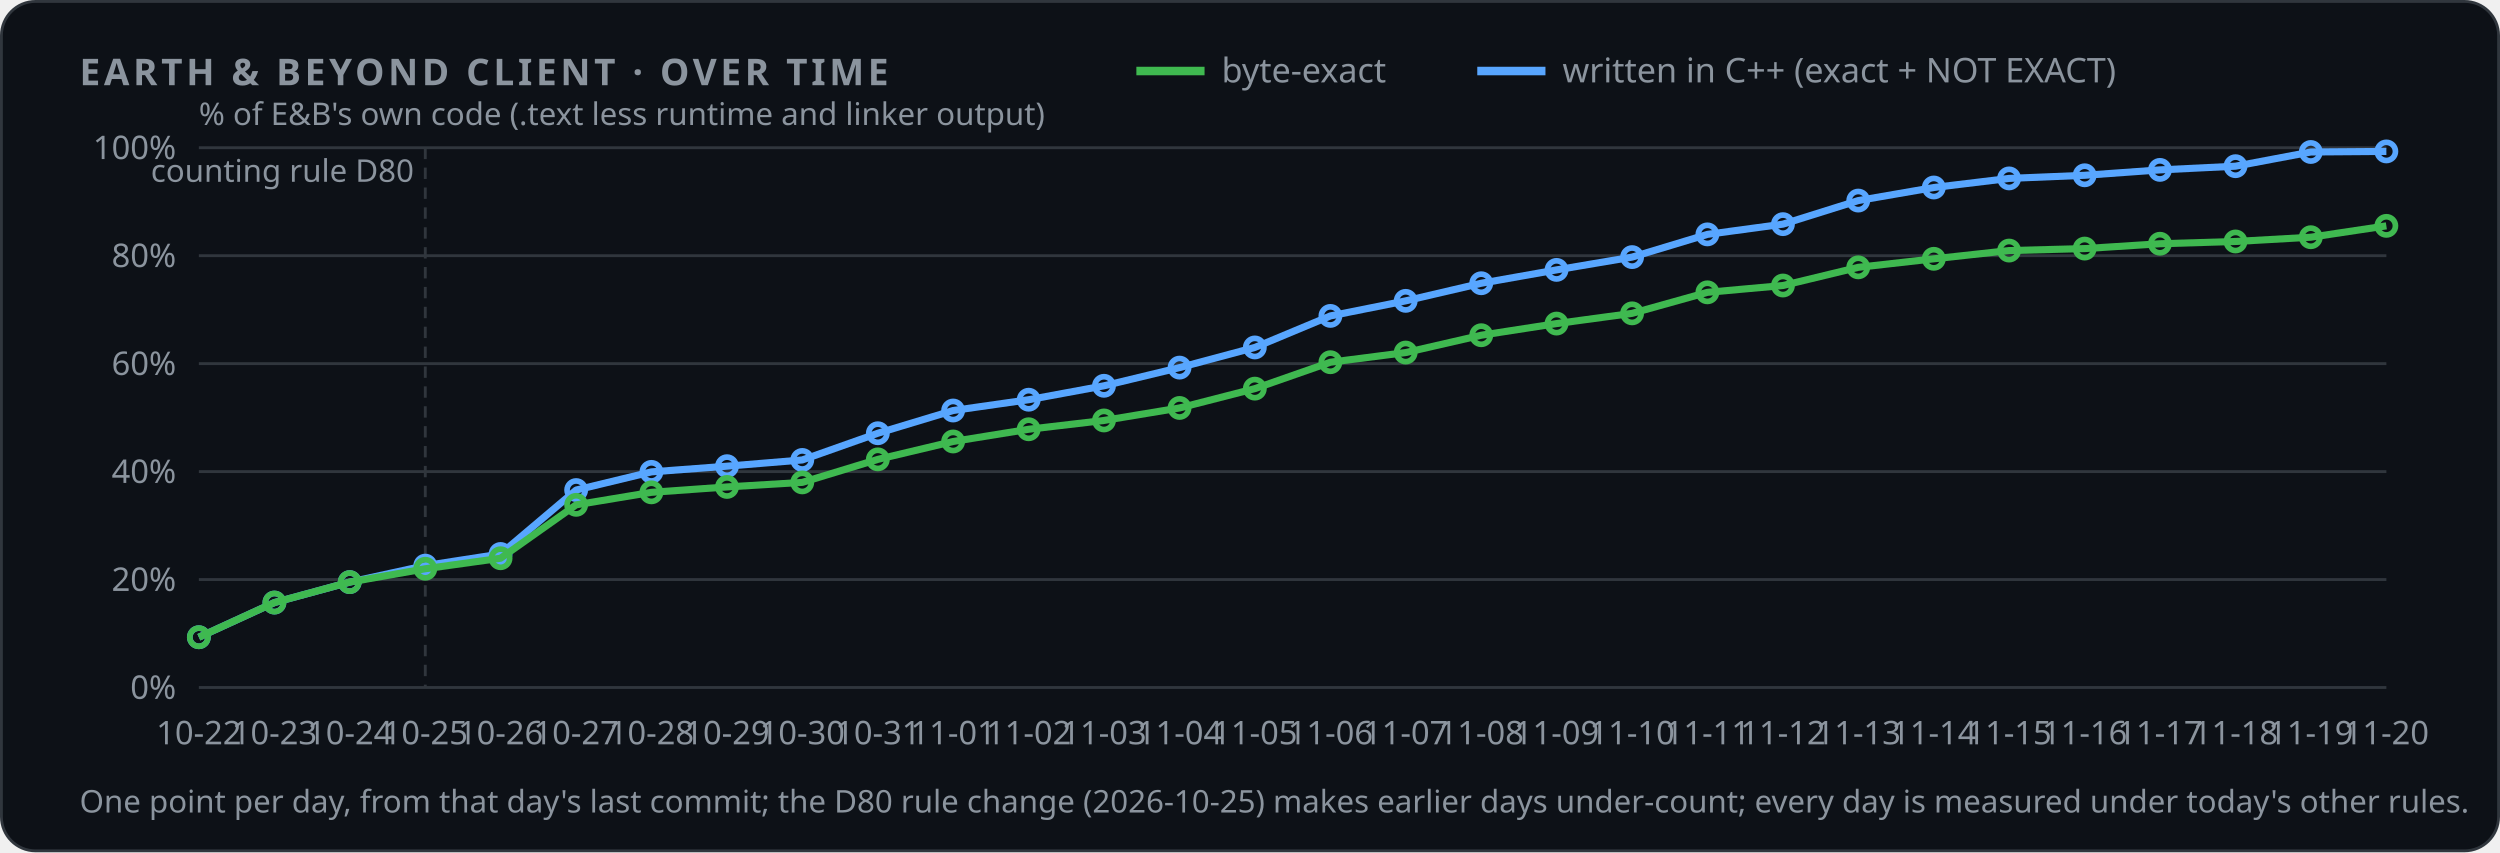
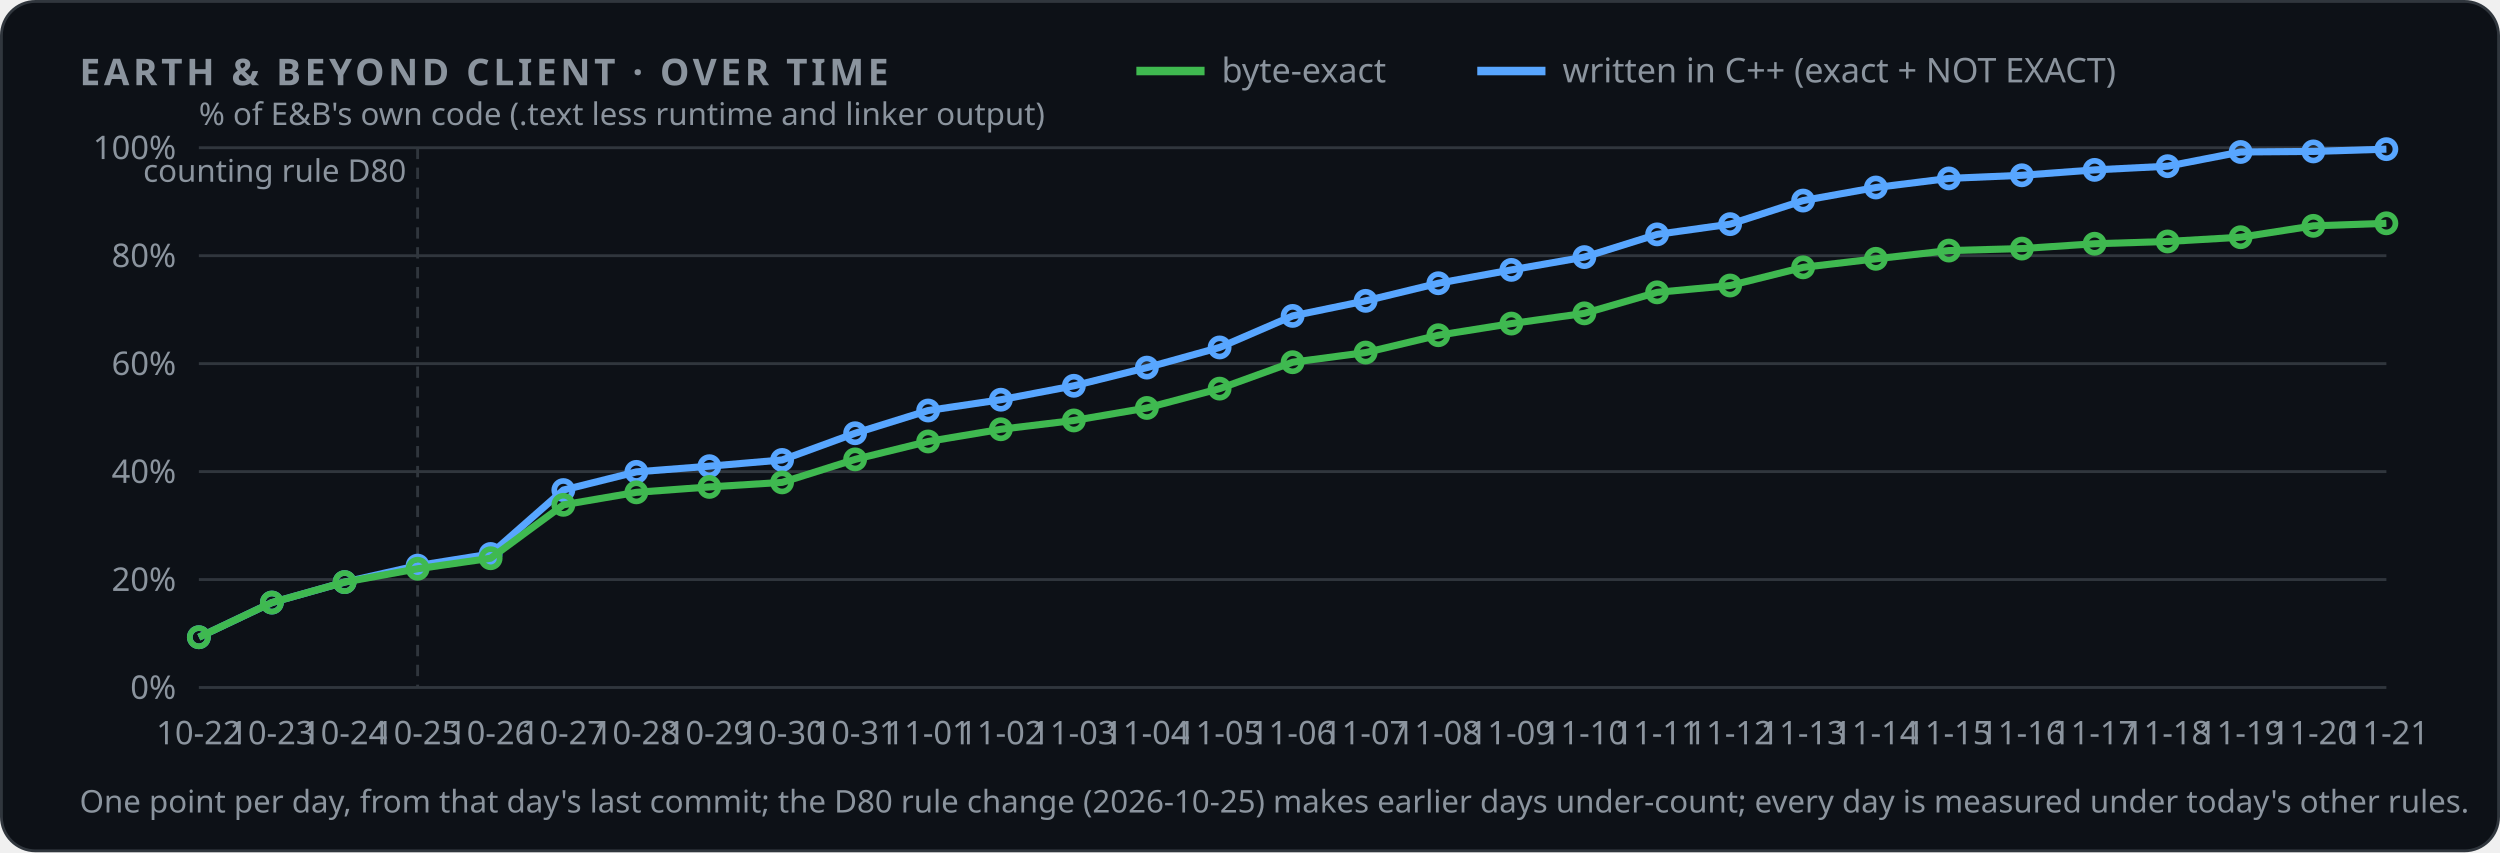
<svg xmlns="http://www.w3.org/2000/svg" width="880" height="300" viewBox="0 0 880 300" role="img" aria-labelledby="title desc">
  <style>
    .card { fill: #0d1117; stroke: #30363d; } .strong { fill: #f0f6fc; } .muted { fill: #8b949e; }
    .grid { stroke: #30363d; } .up { fill: #3fb950; } .down { fill: #f85149; }
    .s-exact { fill: #3fb950; } .s-notexact { fill: #d29922; } .s-stub { fill: #a371f7; }
    .s-third { fill: #238636; } .s-linker { fill: #1b4d2b; } .s-unattr { fill: #30363d; }
    .l-exact { stroke: #3fb950; } .l-written { stroke: #58a6ff; }
    @media (prefers-color-scheme: light) {
      .card { fill: #ffffff; stroke: #d0d7de; } .strong { fill: #1f2328; } .muted { fill: #59636e; }
      .grid { stroke: #d0d7de; } .up { fill: #1a7f37; } .down { fill: #cf222e; }
      .s-exact { fill: #1a7f37; } .s-third { fill: #4ac26b; } .s-linker { fill: #aceebb; } .s-unattr { fill: #d0d7de; }
      .l-exact { stroke: #1a7f37; } .l-written { stroke: #0969da; }
    }
  </style>
  <rect class="card" x="0.5" y="0.5" width="879" height="299" rx="12" />
  <g font-family="-apple-system,BlinkMacSystemFont,'Segoe UI','Noto Sans',Helvetica,Arial,sans-serif">
    <text x="28" y="30" class="muted" font-size="13" font-weight="600" letter-spacing="1.3">EARTH &amp; BEYOND CLIENT · OVER TIME</text>
    <line x1="400" x2="424" y1="25" y2="25" class="l-exact" stroke-width="3" />
    <text x="430" y="29" class="muted" font-size="12">byte-exact</text>
    <line x1="520" x2="544" y1="25" y2="25" class="l-written" stroke-width="3" />
    <text x="550" y="29" class="muted" font-size="12">written in C++ (exact + NOT EXACT)</text>
    <text x="70" y="44" class="muted" font-size="11">% of E&amp;B's own code (.text less runtime and linker output)</text>
    <line x1="70" x2="840" y1="242.0" y2="242.0" class="grid" />
    <text x="62" y="246.0" class="muted" font-size="11.5" text-anchor="end">0%</text>
    <line x1="70" x2="840" y1="204.0" y2="204.0" class="grid" />
    <text x="62" y="208.0" class="muted" font-size="11.5" text-anchor="end">20%</text>
    <line x1="70" x2="840" y1="166.0" y2="166.0" class="grid" />
    <text x="62" y="170.0" class="muted" font-size="11.5" text-anchor="end">40%</text>
    <line x1="70" x2="840" y1="128.0" y2="128.0" class="grid" />
    <text x="62" y="132.0" class="muted" font-size="11.5" text-anchor="end">60%</text>
    <line x1="70" x2="840" y1="90.0" y2="90.0" class="grid" />
    <text x="62" y="94.0" class="muted" font-size="11.5" text-anchor="end">80%</text>
    <line x1="70" x2="840" y1="52.0" y2="52.0" class="grid" />
    <text x="62" y="56.0" class="muted" font-size="11.5" text-anchor="end">100%</text>
    <text x="70.0" y="262" class="muted" font-size="11.5" text-anchor="middle">10-22</text>
-     <text x="96.6" y="262" class="muted" font-size="11.5" text-anchor="middle">10-23</text>
-     <text x="123.1" y="262" class="muted" font-size="11.5" text-anchor="middle">10-24</text>
-     <text x="149.7" y="262" class="muted" font-size="11.5" text-anchor="middle">10-25</text>
-     <text x="176.2" y="262" class="muted" font-size="11.5" text-anchor="middle">10-26</text>
-     <text x="202.8" y="262" class="muted" font-size="11.5" text-anchor="middle">10-27</text>
-     <text x="229.3" y="262" class="muted" font-size="11.5" text-anchor="middle">10-28</text>
-     <text x="255.9" y="262" class="muted" font-size="11.5" text-anchor="middle">10-29</text>
-     <text x="282.4" y="262" class="muted" font-size="11.5" text-anchor="middle">10-30</text>
-     <text x="309.0" y="262" class="muted" font-size="11.5" text-anchor="middle">10-31</text>
-     <text x="335.5" y="262" class="muted" font-size="11.5" text-anchor="middle">11-01</text>
-     <text x="362.1" y="262" class="muted" font-size="11.5" text-anchor="middle">11-02</text>
-     <text x="388.6" y="262" class="muted" font-size="11.5" text-anchor="middle">11-03</text>
-     <text x="415.2" y="262" class="muted" font-size="11.5" text-anchor="middle">11-04</text>
-     <text x="441.7" y="262" class="muted" font-size="11.5" text-anchor="middle">11-05</text>
-     <text x="468.3" y="262" class="muted" font-size="11.5" text-anchor="middle">11-06</text>
-     <text x="494.8" y="262" class="muted" font-size="11.5" text-anchor="middle">11-07</text>
-     <text x="521.4" y="262" class="muted" font-size="11.5" text-anchor="middle">11-08</text>
-     <text x="547.9" y="262" class="muted" font-size="11.5" text-anchor="middle">11-09</text>
-     <text x="574.5" y="262" class="muted" font-size="11.5" text-anchor="middle">11-10</text>
-     <text x="601.0" y="262" class="muted" font-size="11.5" text-anchor="middle">11-11</text>
-     <text x="627.6" y="262" class="muted" font-size="11.5" text-anchor="middle">11-12</text>
-     <text x="654.1" y="262" class="muted" font-size="11.5" text-anchor="middle">11-13</text>
-     <text x="680.7" y="262" class="muted" font-size="11.5" text-anchor="middle">11-14</text>
-     <text x="707.2" y="262" class="muted" font-size="11.5" text-anchor="middle">11-15</text>
-     <text x="733.8" y="262" class="muted" font-size="11.5" text-anchor="middle">11-16</text>
-     <text x="760.3" y="262" class="muted" font-size="11.5" text-anchor="middle">11-17</text>
-     <text x="786.9" y="262" class="muted" font-size="11.5" text-anchor="middle">11-18</text>
-     <text x="813.4" y="262" class="muted" font-size="11.5" text-anchor="middle">11-19</text>
-     <text x="840.0" y="262" class="muted" font-size="11.5" text-anchor="middle">11-20</text>
-     <line x1="149.7" x2="149.7" y1="52" y2="242" class="grid" stroke-dasharray="4 3" />
-     <text x="145.7" y="64" class="muted" font-size="11" text-anchor="end">counting rule D80</text>
-     <polyline points="70.0,224.3 96.6,212.1 123.1,204.9 149.7,199.1 176.2,195.0 202.8,172.5 229.3,166.1 255.9,164.1 282.4,161.9 309.0,152.5 335.5,144.5 362.1,140.7 388.6,135.8 415.2,129.4 441.7,122.3 468.3,111.2 494.8,105.9 521.4,99.7 547.9,95.0 574.5,90.5 601.0,82.5 627.6,78.9 654.1,70.6 680.7,66.0 707.2,62.8 733.8,61.7 760.3,59.8 786.9,58.5 813.4,53.5 840.0,53.3" fill="none" class="l-written" stroke-width="2.5" stroke-linejoin="round" />
+     <text x="95.7" y="262" class="muted" font-size="11.5" text-anchor="middle">10-23</text>
+     <text x="121.3" y="262" class="muted" font-size="11.5" text-anchor="middle">10-24</text>
+     <text x="147.0" y="262" class="muted" font-size="11.5" text-anchor="middle">10-25</text>
+     <text x="172.7" y="262" class="muted" font-size="11.5" text-anchor="middle">10-26</text>
+     <text x="198.3" y="262" class="muted" font-size="11.5" text-anchor="middle">10-27</text>
+     <text x="224.0" y="262" class="muted" font-size="11.5" text-anchor="middle">10-28</text>
+     <text x="249.7" y="262" class="muted" font-size="11.5" text-anchor="middle">10-29</text>
+     <text x="275.3" y="262" class="muted" font-size="11.5" text-anchor="middle">10-30</text>
+     <text x="301.0" y="262" class="muted" font-size="11.5" text-anchor="middle">10-31</text>
+     <text x="326.7" y="262" class="muted" font-size="11.5" text-anchor="middle">11-01</text>
+     <text x="352.3" y="262" class="muted" font-size="11.5" text-anchor="middle">11-02</text>
+     <text x="378.0" y="262" class="muted" font-size="11.5" text-anchor="middle">11-03</text>
+     <text x="403.7" y="262" class="muted" font-size="11.5" text-anchor="middle">11-04</text>
+     <text x="429.3" y="262" class="muted" font-size="11.5" text-anchor="middle">11-05</text>
+     <text x="455.0" y="262" class="muted" font-size="11.5" text-anchor="middle">11-06</text>
+     <text x="480.7" y="262" class="muted" font-size="11.5" text-anchor="middle">11-07</text>
+     <text x="506.3" y="262" class="muted" font-size="11.5" text-anchor="middle">11-08</text>
+     <text x="532.0" y="262" class="muted" font-size="11.5" text-anchor="middle">11-09</text>
+     <text x="557.7" y="262" class="muted" font-size="11.5" text-anchor="middle">11-10</text>
+     <text x="583.3" y="262" class="muted" font-size="11.5" text-anchor="middle">11-11</text>
+     <text x="609.0" y="262" class="muted" font-size="11.5" text-anchor="middle">11-12</text>
+     <text x="634.7" y="262" class="muted" font-size="11.5" text-anchor="middle">11-13</text>
+     <text x="660.3" y="262" class="muted" font-size="11.5" text-anchor="middle">11-14</text>
+     <text x="686.0" y="262" class="muted" font-size="11.5" text-anchor="middle">11-15</text>
+     <text x="711.7" y="262" class="muted" font-size="11.5" text-anchor="middle">11-16</text>
+     <text x="737.3" y="262" class="muted" font-size="11.5" text-anchor="middle">11-17</text>
+     <text x="763.0" y="262" class="muted" font-size="11.5" text-anchor="middle">11-18</text>
+     <text x="788.7" y="262" class="muted" font-size="11.5" text-anchor="middle">11-19</text>
+     <text x="814.3" y="262" class="muted" font-size="11.5" text-anchor="middle">11-20</text>
+     <text x="840.0" y="262" class="muted" font-size="11.5" text-anchor="middle">11-21</text>
+     <line x1="147.0" x2="147.0" y1="52" y2="242" class="grid" stroke-dasharray="4 3" />
+     <text x="143.0" y="64" class="muted" font-size="11" text-anchor="end">counting rule D80</text>
+     <polyline points="70.0,224.3 95.7,212.1 121.3,204.9 147.0,199.1 172.7,195.0 198.3,172.5 224.0,166.1 249.7,164.1 275.3,161.9 301.0,152.5 326.7,144.5 352.3,140.7 378.0,135.8 403.7,129.4 429.3,122.3 455.0,111.2 480.7,105.9 506.3,99.7 532.0,95.0 557.7,90.5 583.3,82.5 609.0,78.9 634.7,70.6 660.3,66.0 686.0,62.8 711.7,61.7 737.3,59.8 763.0,58.5 788.7,53.5 814.3,53.3 840.0,52.5" fill="none" class="l-written" stroke-width="2.5" stroke-linejoin="round" />
    <circle cx="70.0" cy="224.3" r="3.2" class="l-written" fill="none" stroke-width="2" />
-     <circle cx="96.6" cy="212.1" r="3.2" class="l-written" fill="none" stroke-width="2" />
-     <circle cx="123.1" cy="204.9" r="3.2" class="l-written" fill="none" stroke-width="2" />
-     <circle cx="149.7" cy="199.1" r="3.2" class="l-written" fill="none" stroke-width="2" />
-     <circle cx="176.2" cy="195.0" r="3.2" class="l-written" fill="none" stroke-width="2" />
-     <circle cx="202.8" cy="172.5" r="3.2" class="l-written" fill="none" stroke-width="2" />
-     <circle cx="229.3" cy="166.1" r="3.2" class="l-written" fill="none" stroke-width="2" />
-     <circle cx="255.9" cy="164.1" r="3.2" class="l-written" fill="none" stroke-width="2" />
-     <circle cx="282.4" cy="161.9" r="3.2" class="l-written" fill="none" stroke-width="2" />
-     <circle cx="309.0" cy="152.5" r="3.2" class="l-written" fill="none" stroke-width="2" />
-     <circle cx="335.5" cy="144.5" r="3.2" class="l-written" fill="none" stroke-width="2" />
-     <circle cx="362.1" cy="140.7" r="3.2" class="l-written" fill="none" stroke-width="2" />
-     <circle cx="388.6" cy="135.8" r="3.2" class="l-written" fill="none" stroke-width="2" />
-     <circle cx="415.2" cy="129.4" r="3.2" class="l-written" fill="none" stroke-width="2" />
-     <circle cx="441.7" cy="122.3" r="3.2" class="l-written" fill="none" stroke-width="2" />
-     <circle cx="468.3" cy="111.2" r="3.2" class="l-written" fill="none" stroke-width="2" />
-     <circle cx="494.8" cy="105.9" r="3.2" class="l-written" fill="none" stroke-width="2" />
-     <circle cx="521.4" cy="99.7" r="3.2" class="l-written" fill="none" stroke-width="2" />
-     <circle cx="547.9" cy="95.0" r="3.2" class="l-written" fill="none" stroke-width="2" />
-     <circle cx="574.5" cy="90.5" r="3.2" class="l-written" fill="none" stroke-width="2" />
-     <circle cx="601.0" cy="82.5" r="3.2" class="l-written" fill="none" stroke-width="2" />
-     <circle cx="627.6" cy="78.9" r="3.2" class="l-written" fill="none" stroke-width="2" />
-     <circle cx="654.1" cy="70.6" r="3.2" class="l-written" fill="none" stroke-width="2" />
-     <circle cx="680.7" cy="66.0" r="3.2" class="l-written" fill="none" stroke-width="2" />
-     <circle cx="707.2" cy="62.8" r="3.2" class="l-written" fill="none" stroke-width="2" />
-     <circle cx="733.8" cy="61.7" r="3.2" class="l-written" fill="none" stroke-width="2" />
-     <circle cx="760.3" cy="59.8" r="3.2" class="l-written" fill="none" stroke-width="2" />
-     <circle cx="786.9" cy="58.5" r="3.2" class="l-written" fill="none" stroke-width="2" />
-     <circle cx="813.4" cy="53.5" r="3.2" class="l-written" fill="none" stroke-width="2" />
-     <circle cx="840.0" cy="53.3" r="3.2" class="l-written" fill="none" stroke-width="2" />
-     <polyline points="70.0,224.3 96.6,212.1 123.1,204.9 149.7,200.2 176.2,196.5 202.8,177.7 229.3,173.3 255.9,171.4 282.4,169.8 309.0,161.7 335.5,155.4 362.1,151.1 388.6,148.0 415.2,143.6 441.7,136.8 468.3,127.5 494.8,124.1 521.4,118.0 547.9,113.9 574.5,110.3 601.0,102.9 627.6,100.5 654.1,94.1 680.7,91.1 707.2,88.2 733.8,87.5 760.3,85.8 786.9,85.0 813.4,83.5 840.0,79.5" fill="none" class="l-exact" stroke-width="2.5" stroke-linejoin="round" />
+     <circle cx="95.7" cy="212.1" r="3.2" class="l-written" fill="none" stroke-width="2" />
+     <circle cx="121.3" cy="204.9" r="3.2" class="l-written" fill="none" stroke-width="2" />
+     <circle cx="147.0" cy="199.1" r="3.2" class="l-written" fill="none" stroke-width="2" />
+     <circle cx="172.7" cy="195.0" r="3.2" class="l-written" fill="none" stroke-width="2" />
+     <circle cx="198.3" cy="172.5" r="3.2" class="l-written" fill="none" stroke-width="2" />
+     <circle cx="224.0" cy="166.1" r="3.2" class="l-written" fill="none" stroke-width="2" />
+     <circle cx="249.7" cy="164.1" r="3.2" class="l-written" fill="none" stroke-width="2" />
+     <circle cx="275.3" cy="161.9" r="3.2" class="l-written" fill="none" stroke-width="2" />
+     <circle cx="301.0" cy="152.5" r="3.2" class="l-written" fill="none" stroke-width="2" />
+     <circle cx="326.7" cy="144.5" r="3.2" class="l-written" fill="none" stroke-width="2" />
+     <circle cx="352.3" cy="140.7" r="3.2" class="l-written" fill="none" stroke-width="2" />
+     <circle cx="378.0" cy="135.8" r="3.2" class="l-written" fill="none" stroke-width="2" />
+     <circle cx="403.7" cy="129.4" r="3.2" class="l-written" fill="none" stroke-width="2" />
+     <circle cx="429.3" cy="122.3" r="3.2" class="l-written" fill="none" stroke-width="2" />
+     <circle cx="455.0" cy="111.2" r="3.2" class="l-written" fill="none" stroke-width="2" />
+     <circle cx="480.7" cy="105.9" r="3.2" class="l-written" fill="none" stroke-width="2" />
+     <circle cx="506.3" cy="99.7" r="3.2" class="l-written" fill="none" stroke-width="2" />
+     <circle cx="532.0" cy="95.0" r="3.2" class="l-written" fill="none" stroke-width="2" />
+     <circle cx="557.7" cy="90.5" r="3.2" class="l-written" fill="none" stroke-width="2" />
+     <circle cx="583.3" cy="82.5" r="3.2" class="l-written" fill="none" stroke-width="2" />
+     <circle cx="609.0" cy="78.9" r="3.2" class="l-written" fill="none" stroke-width="2" />
+     <circle cx="634.7" cy="70.6" r="3.2" class="l-written" fill="none" stroke-width="2" />
+     <circle cx="660.3" cy="66.0" r="3.2" class="l-written" fill="none" stroke-width="2" />
+     <circle cx="686.0" cy="62.8" r="3.2" class="l-written" fill="none" stroke-width="2" />
+     <circle cx="711.7" cy="61.7" r="3.2" class="l-written" fill="none" stroke-width="2" />
+     <circle cx="737.3" cy="59.8" r="3.2" class="l-written" fill="none" stroke-width="2" />
+     <circle cx="763.0" cy="58.5" r="3.2" class="l-written" fill="none" stroke-width="2" />
+     <circle cx="788.7" cy="53.5" r="3.2" class="l-written" fill="none" stroke-width="2" />
+     <circle cx="814.3" cy="53.3" r="3.2" class="l-written" fill="none" stroke-width="2" />
+     <circle cx="840.0" cy="52.5" r="3.2" class="l-written" fill="none" stroke-width="2" />
+     <polyline points="70.0,224.3 95.7,212.1 121.3,204.9 147.0,200.2 172.7,196.5 198.3,177.7 224.0,173.3 249.7,171.4 275.3,169.8 301.0,161.7 326.7,155.4 352.3,151.1 378.0,148.0 403.7,143.6 429.3,136.8 455.0,127.5 480.7,124.1 506.3,118.0 532.0,113.9 557.7,110.3 583.3,102.9 609.0,100.5 634.7,94.1 660.3,91.1 686.0,88.2 711.7,87.5 737.3,85.8 763.0,85.0 788.7,83.5 814.3,79.5 840.0,78.6" fill="none" class="l-exact" stroke-width="2.5" stroke-linejoin="round" />
    <circle cx="70.0" cy="224.3" r="3.2" class="l-exact" fill="none" stroke-width="2" />
-     <circle cx="96.6" cy="212.1" r="3.2" class="l-exact" fill="none" stroke-width="2" />
-     <circle cx="123.1" cy="204.9" r="3.2" class="l-exact" fill="none" stroke-width="2" />
-     <circle cx="149.7" cy="200.2" r="3.2" class="l-exact" fill="none" stroke-width="2" />
-     <circle cx="176.2" cy="196.5" r="3.2" class="l-exact" fill="none" stroke-width="2" />
-     <circle cx="202.8" cy="177.7" r="3.2" class="l-exact" fill="none" stroke-width="2" />
-     <circle cx="229.3" cy="173.3" r="3.2" class="l-exact" fill="none" stroke-width="2" />
-     <circle cx="255.9" cy="171.4" r="3.2" class="l-exact" fill="none" stroke-width="2" />
-     <circle cx="282.4" cy="169.8" r="3.2" class="l-exact" fill="none" stroke-width="2" />
-     <circle cx="309.0" cy="161.7" r="3.2" class="l-exact" fill="none" stroke-width="2" />
-     <circle cx="335.5" cy="155.4" r="3.2" class="l-exact" fill="none" stroke-width="2" />
-     <circle cx="362.1" cy="151.1" r="3.2" class="l-exact" fill="none" stroke-width="2" />
-     <circle cx="388.6" cy="148.0" r="3.2" class="l-exact" fill="none" stroke-width="2" />
-     <circle cx="415.2" cy="143.6" r="3.2" class="l-exact" fill="none" stroke-width="2" />
-     <circle cx="441.7" cy="136.8" r="3.2" class="l-exact" fill="none" stroke-width="2" />
-     <circle cx="468.3" cy="127.5" r="3.2" class="l-exact" fill="none" stroke-width="2" />
-     <circle cx="494.8" cy="124.1" r="3.2" class="l-exact" fill="none" stroke-width="2" />
-     <circle cx="521.4" cy="118.0" r="3.2" class="l-exact" fill="none" stroke-width="2" />
-     <circle cx="547.9" cy="113.9" r="3.2" class="l-exact" fill="none" stroke-width="2" />
-     <circle cx="574.5" cy="110.3" r="3.2" class="l-exact" fill="none" stroke-width="2" />
-     <circle cx="601.0" cy="102.9" r="3.2" class="l-exact" fill="none" stroke-width="2" />
-     <circle cx="627.6" cy="100.5" r="3.2" class="l-exact" fill="none" stroke-width="2" />
-     <circle cx="654.1" cy="94.1" r="3.2" class="l-exact" fill="none" stroke-width="2" />
-     <circle cx="680.7" cy="91.1" r="3.2" class="l-exact" fill="none" stroke-width="2" />
-     <circle cx="707.2" cy="88.2" r="3.2" class="l-exact" fill="none" stroke-width="2" />
-     <circle cx="733.8" cy="87.5" r="3.2" class="l-exact" fill="none" stroke-width="2" />
-     <circle cx="760.3" cy="85.8" r="3.2" class="l-exact" fill="none" stroke-width="2" />
-     <circle cx="786.9" cy="85.0" r="3.2" class="l-exact" fill="none" stroke-width="2" />
-     <circle cx="813.4" cy="83.5" r="3.2" class="l-exact" fill="none" stroke-width="2" />
-     <circle cx="840.0" cy="79.5" r="3.2" class="l-exact" fill="none" stroke-width="2" />
+     <circle cx="95.7" cy="212.1" r="3.2" class="l-exact" fill="none" stroke-width="2" />
+     <circle cx="121.3" cy="204.9" r="3.2" class="l-exact" fill="none" stroke-width="2" />
+     <circle cx="147.0" cy="200.2" r="3.2" class="l-exact" fill="none" stroke-width="2" />
+     <circle cx="172.7" cy="196.5" r="3.2" class="l-exact" fill="none" stroke-width="2" />
+     <circle cx="198.3" cy="177.7" r="3.2" class="l-exact" fill="none" stroke-width="2" />
+     <circle cx="224.0" cy="173.3" r="3.2" class="l-exact" fill="none" stroke-width="2" />
+     <circle cx="249.7" cy="171.4" r="3.2" class="l-exact" fill="none" stroke-width="2" />
+     <circle cx="275.3" cy="169.8" r="3.2" class="l-exact" fill="none" stroke-width="2" />
+     <circle cx="301.0" cy="161.7" r="3.2" class="l-exact" fill="none" stroke-width="2" />
+     <circle cx="326.7" cy="155.4" r="3.2" class="l-exact" fill="none" stroke-width="2" />
+     <circle cx="352.3" cy="151.1" r="3.2" class="l-exact" fill="none" stroke-width="2" />
+     <circle cx="378.0" cy="148.0" r="3.2" class="l-exact" fill="none" stroke-width="2" />
+     <circle cx="403.7" cy="143.6" r="3.2" class="l-exact" fill="none" stroke-width="2" />
+     <circle cx="429.3" cy="136.8" r="3.2" class="l-exact" fill="none" stroke-width="2" />
+     <circle cx="455.0" cy="127.5" r="3.2" class="l-exact" fill="none" stroke-width="2" />
+     <circle cx="480.7" cy="124.1" r="3.2" class="l-exact" fill="none" stroke-width="2" />
+     <circle cx="506.3" cy="118.0" r="3.2" class="l-exact" fill="none" stroke-width="2" />
+     <circle cx="532.0" cy="113.9" r="3.2" class="l-exact" fill="none" stroke-width="2" />
+     <circle cx="557.7" cy="110.3" r="3.2" class="l-exact" fill="none" stroke-width="2" />
+     <circle cx="583.3" cy="102.9" r="3.2" class="l-exact" fill="none" stroke-width="2" />
+     <circle cx="609.0" cy="100.5" r="3.2" class="l-exact" fill="none" stroke-width="2" />
+     <circle cx="634.7" cy="94.1" r="3.2" class="l-exact" fill="none" stroke-width="2" />
+     <circle cx="660.3" cy="91.1" r="3.2" class="l-exact" fill="none" stroke-width="2" />
+     <circle cx="686.0" cy="88.2" r="3.2" class="l-exact" fill="none" stroke-width="2" />
+     <circle cx="711.7" cy="87.5" r="3.2" class="l-exact" fill="none" stroke-width="2" />
+     <circle cx="737.3" cy="85.8" r="3.2" class="l-exact" fill="none" stroke-width="2" />
+     <circle cx="763.0" cy="85.0" r="3.2" class="l-exact" fill="none" stroke-width="2" />
+     <circle cx="788.7" cy="83.5" r="3.2" class="l-exact" fill="none" stroke-width="2" />
+     <circle cx="814.3" cy="79.5" r="3.2" class="l-exact" fill="none" stroke-width="2" />
+     <circle cx="840.0" cy="78.6" r="3.2" class="l-exact" fill="none" stroke-width="2" />
    <text x="28" y="286" class="muted" font-size="11">One point per day, from that day's last commit; the D80 rule change (2026-10-25) makes earlier days under-count; every day is measured under today's other rules.</text>
  </g>
</svg>
